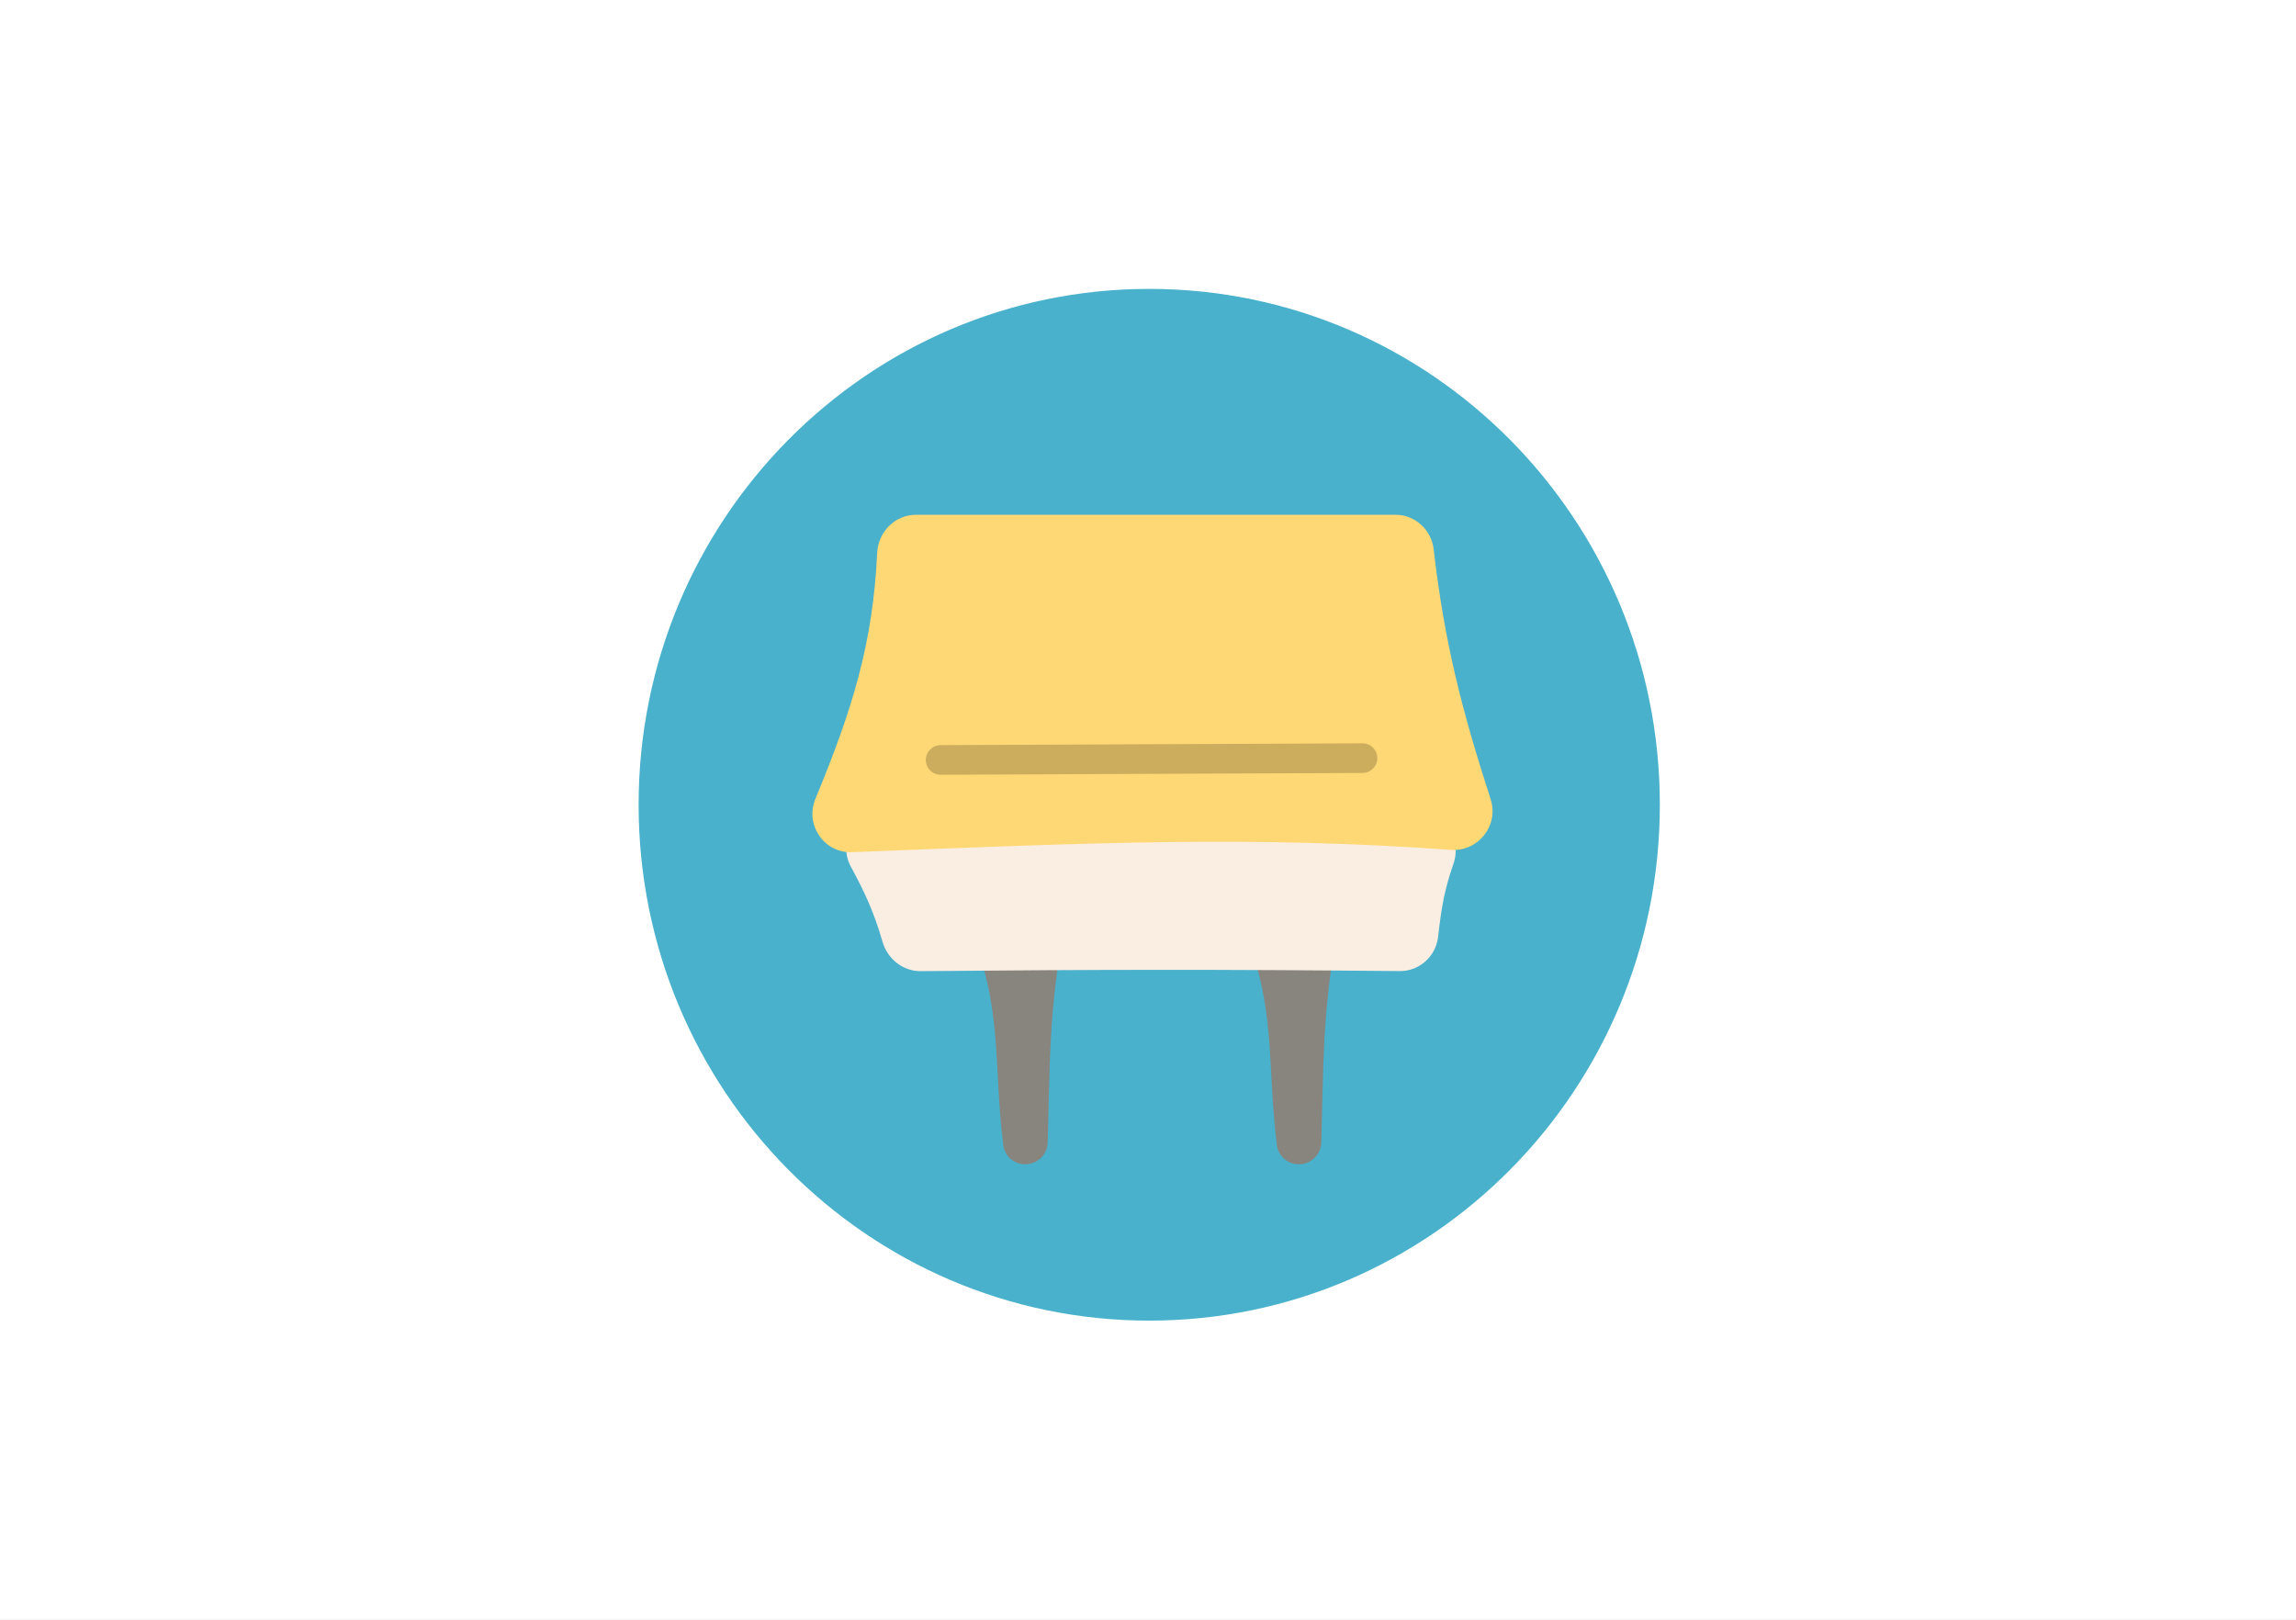
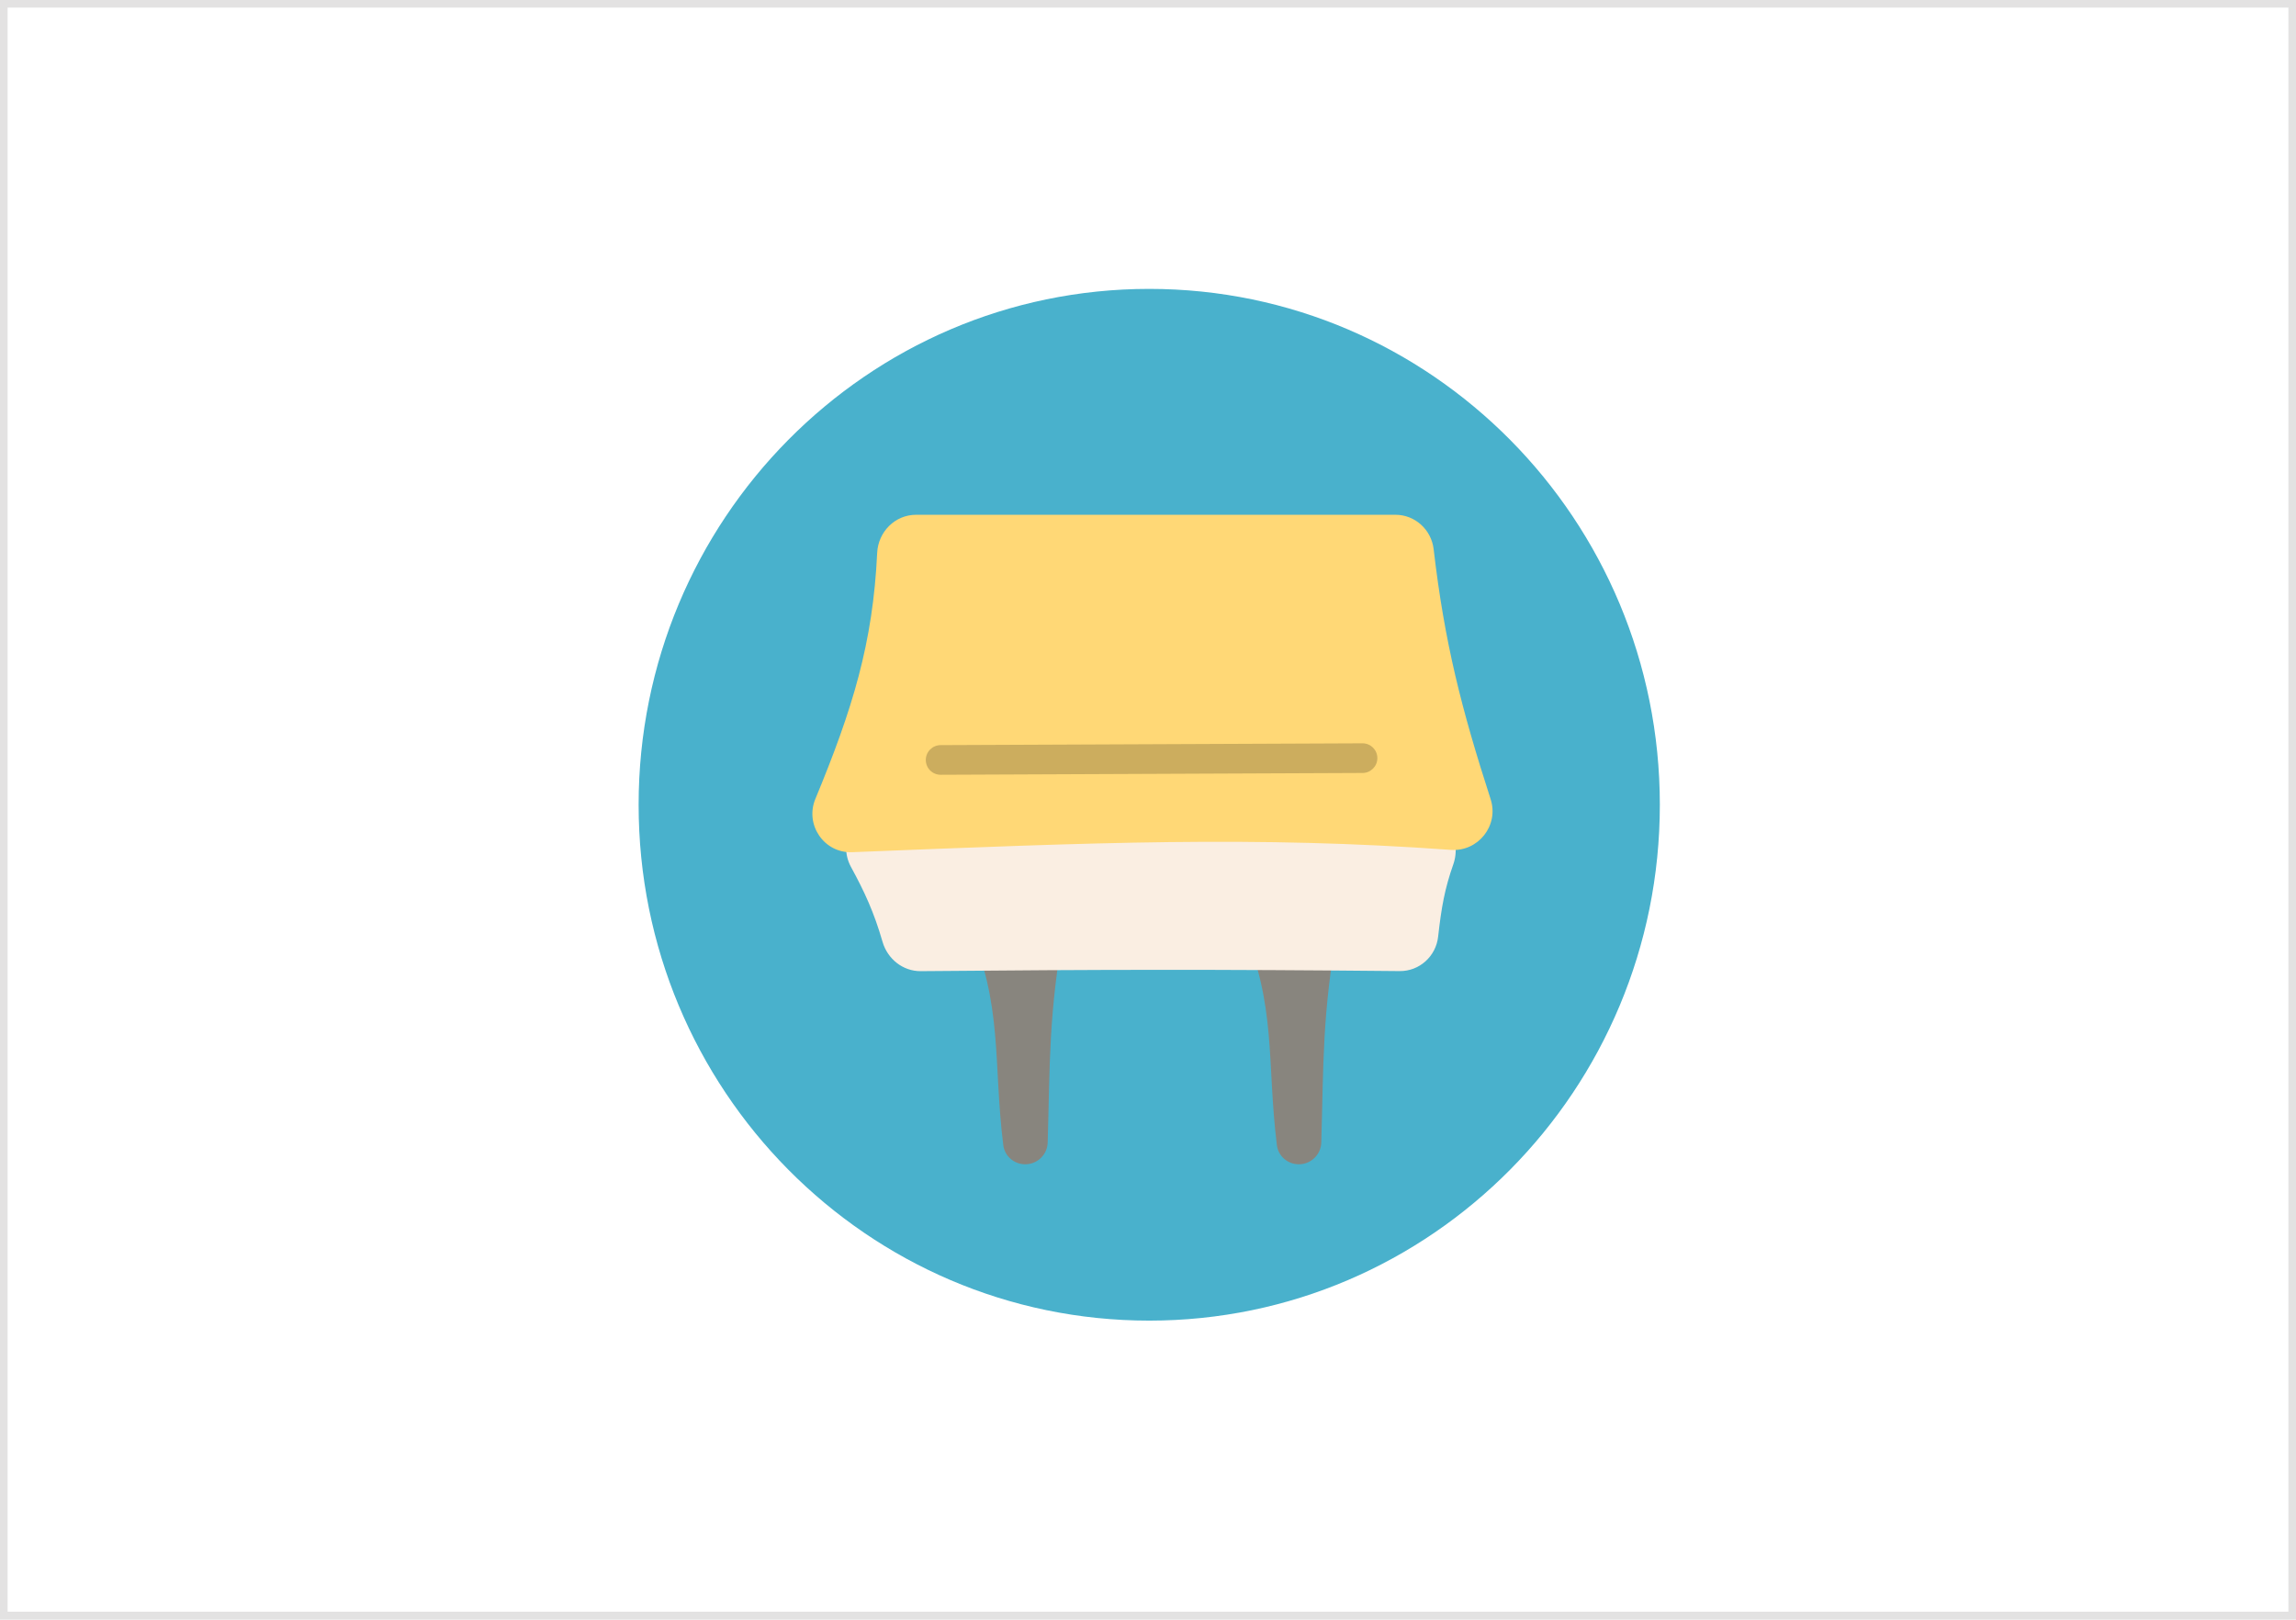
<svg xmlns="http://www.w3.org/2000/svg" width="302" height="213" viewBox="0 0 302 213" fill="none">
-   <rect width="302" height="213" fill="white" />
+   <rect x="0.5" y="0.5" width="301" height="212" fill="white" stroke="#E3E2E2" />
  <ellipse cx="151.162" cy="105.856" rx="67.162" ry="67.856" fill="#49B1CC" />
-   <path d="M127.314 121.66C122.306 110.417 142.316 108.811 140.012 121.66C137.895 133.465 138.115 139.895 137.805 150.29C137.757 151.883 136.447 153.147 134.853 153.147V153.147C133.395 153.147 132.147 152.085 131.966 150.638C130.605 139.727 131.973 132.119 127.314 121.66Z" fill="#88857E" />
-   <path d="M163.302 121.66C158.294 110.417 178.304 108.811 176 121.66C173.883 133.465 174.103 139.895 173.793 150.29C173.745 151.883 172.435 153.147 170.841 153.147V153.147C169.383 153.147 168.135 152.085 167.954 150.638C166.593 139.727 167.961 132.119 163.302 121.66Z" fill="#88857E" />
+   <path d="M127.314 121.66C122.306 110.417 142.316 108.811 140.012 121.66C137.895 133.465 138.115 139.895 137.805 150.29C137.757 151.883 136.447 153.147 134.853 153.147C133.395 153.147 132.147 152.085 131.966 150.638C130.605 139.727 131.973 132.119 127.314 121.66Z" fill="#88857E" />
+   <path d="M163.302 121.66C158.294 110.417 178.304 108.811 176 121.66C173.883 133.465 174.103 139.895 173.793 150.29C173.745 151.883 172.435 153.147 170.841 153.147C169.383 153.147 168.135 152.085 167.954 150.638C166.593 139.727 167.961 132.119 163.302 121.66Z" fill="#88857E" />
  <path d="M111.934 114.039C110.101 110.682 112.451 106.593 116.276 106.593H186.395C190.01 106.593 192.356 110.285 191.157 113.695C190.046 116.855 189.598 119.281 189.16 123.215C188.873 125.793 186.699 127.76 184.105 127.735C159.885 127.5 144.796 127.528 121.114 127.744C118.763 127.765 116.736 126.139 116.083 123.882C114.967 120.02 113.729 117.328 111.934 114.039Z" fill="#FAEEE2" />
  <path d="M115.377 72.718C115.507 69.958 117.729 67.712 120.492 67.712H183.548C186.126 67.712 188.274 69.677 188.572 72.238C190.008 84.579 192.242 93.28 196.071 105.138C197.18 108.572 194.438 112.051 190.839 111.791C165.082 109.93 143.966 110.824 112.083 112.097C108.402 112.243 105.837 108.492 107.247 105.089C112.152 93.251 114.821 84.595 115.377 72.718Z" fill="#FFD876" />
  <rect width="59.395" height="3.9" rx="1.95" transform="matrix(0.999991 -0.00428429 0.00284403 0.999996 121.768 98.02)" fill="#CCAD5E" />
</svg>
